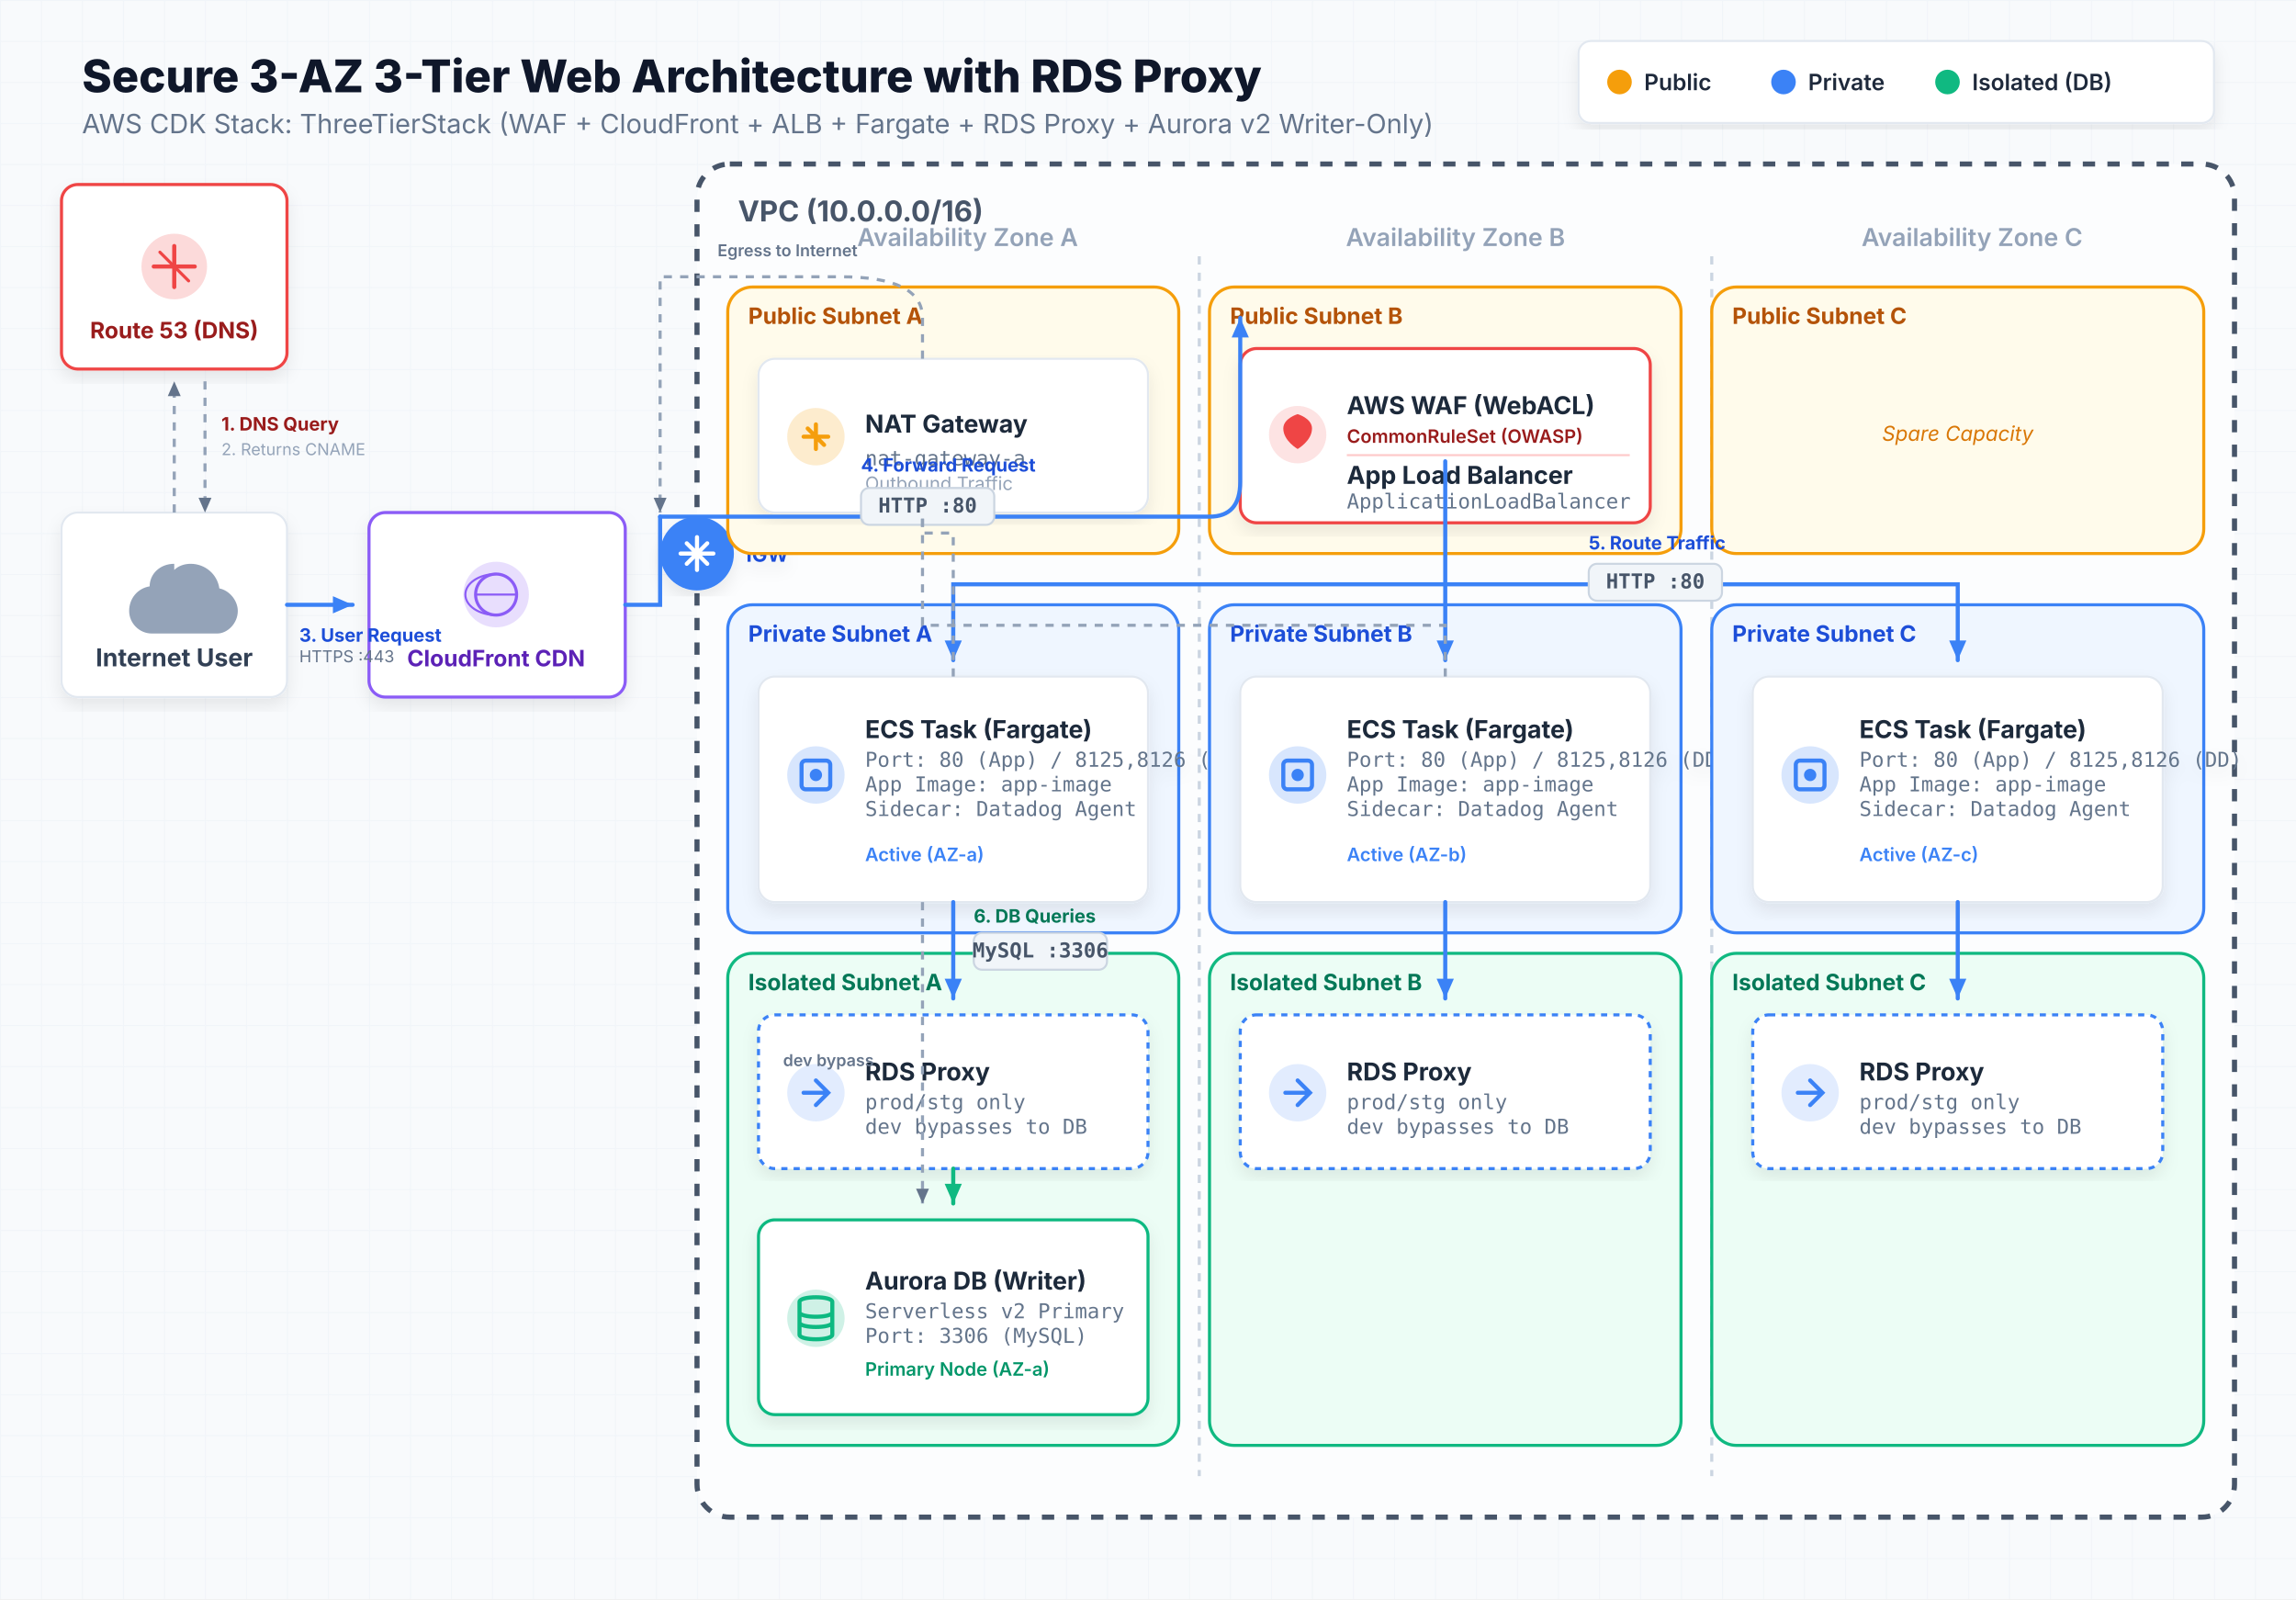
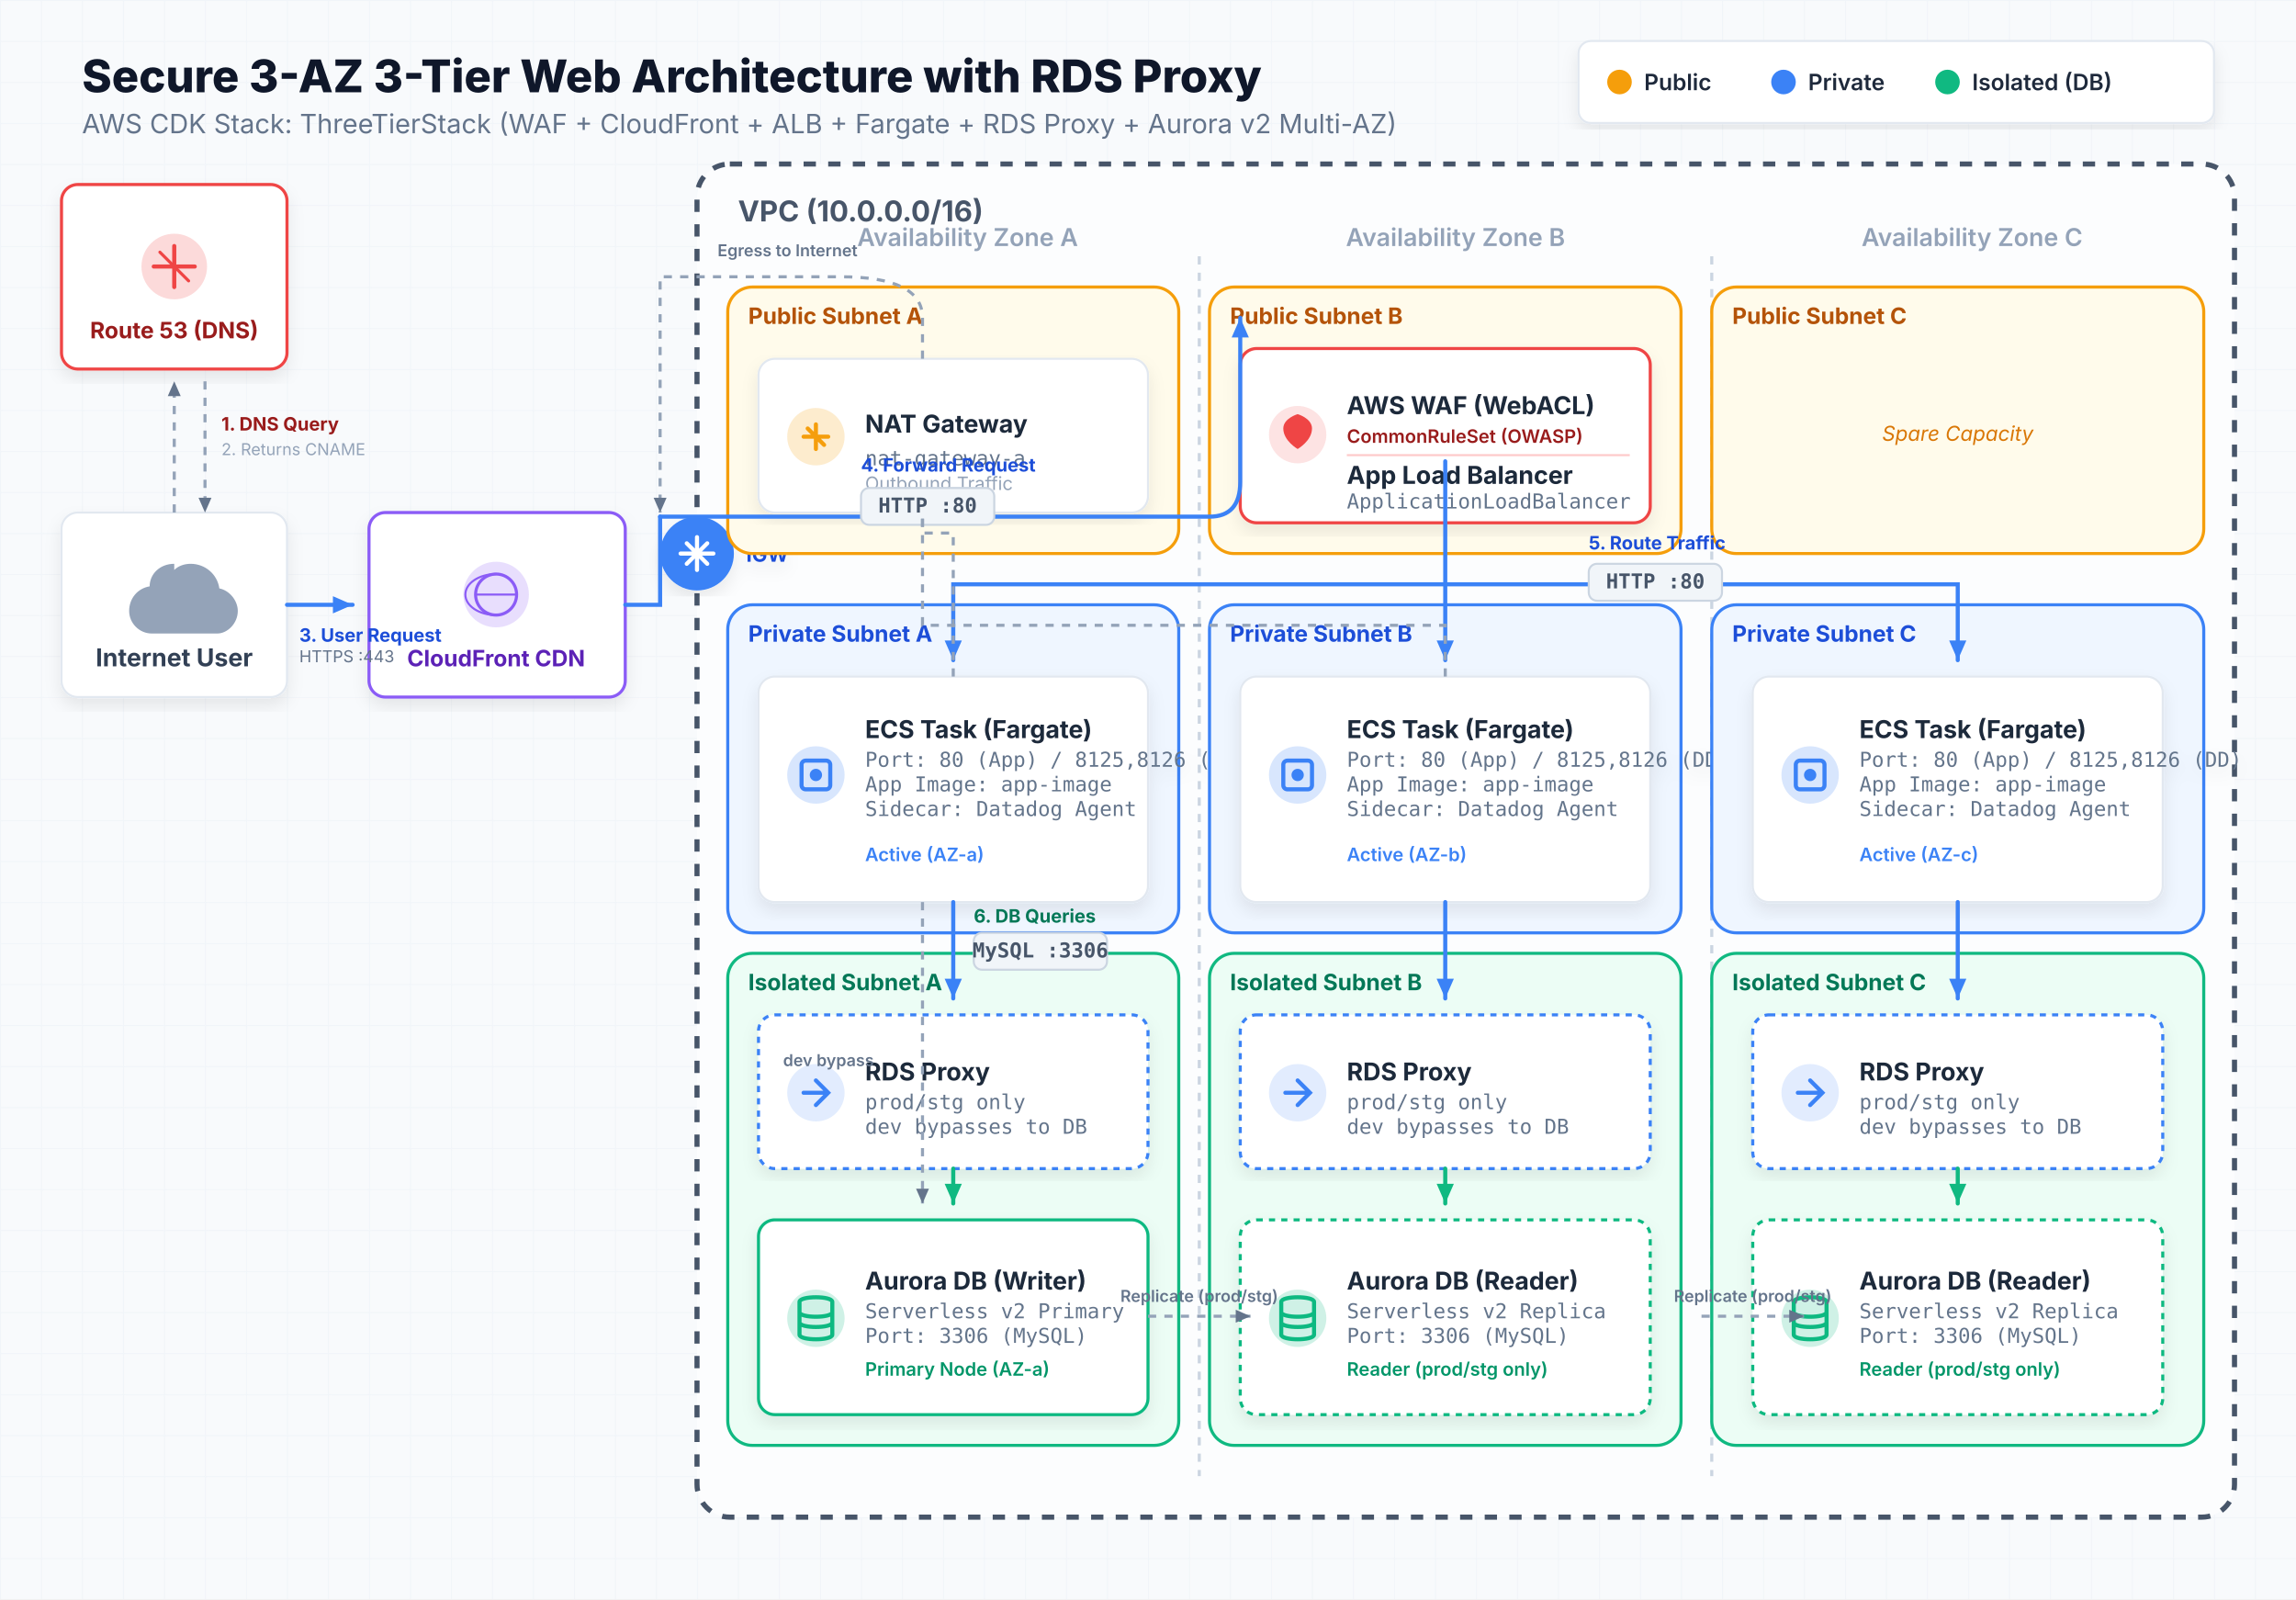
<svg xmlns="http://www.w3.org/2000/svg" width="1120" height="780" viewBox="0 0 1120 780">
  <defs>
    <pattern id="grid" width="20" height="20" patternUnits="userSpaceOnUse">
      <path d="M 20 0 L 0 0 0 20" fill="none" stroke="#f1f5f9" stroke-width="1" />
    </pattern>
    <filter id="shadow" x="-8%" y="-8%" width="116%" height="116%">
      <feDropShadow dx="0" dy="4" stdDeviation="4" flood-color="#0f172a" flood-opacity="0.08" />
    </filter>
    <filter id="glow" x="-20%" y="-20%" width="140%" height="140%">
      <feGaussianBlur stdDeviation="8" result="blur" />
      <feComposite in="SourceGraphic" in2="blur" operator="over" />
    </filter>
    <marker id="arrow" viewBox="0 0 10 10" refX="8" refY="5" markerWidth="6" markerHeight="6" orient="auto-start-reverse">
      <path d="M 0 1.5 L 8 5 L 0 8.5 z" fill="#64748b" />
    </marker>
    <marker id="arrow-blue" viewBox="0 0 10 10" refX="8" refY="5" markerWidth="6" markerHeight="6" orient="auto-start-reverse">
      <path d="M 0 1.5 L 8 5 L 0 8.5 z" fill="#3b82f6" />
    </marker>
    <marker id="arrow-green" viewBox="0 0 10 10" refX="8" refY="5" markerWidth="6" markerHeight="6" orient="auto-start-reverse">
      <path d="M 0 1.5 L 8 5 L 0 8.5 z" fill="#10b981" />
    </marker>
  </defs>
  <style>
    .font-all { font-family: Inter, system-ui, -apple-system, sans-serif; }
    .title-main { font-size: 22px; font-weight: 800; fill: #0f172a; }
    .title-sub { font-size: 13px; fill: #64748b; }
    .vpc-box { fill: #fcfdfe; stroke: #475569; stroke-width: 2.5; stroke-dasharray: 6 6; rx: 16; }
    .vpc-label { font-size: 14px; font-weight: 700; fill: #475569; }
    .az-line { stroke: #cbd5e1; stroke-width: 1.5; stroke-dasharray: 4 4; }
    .az-label { font-size: 12px; font-weight: 600; fill: #94a3b8; }
    
    /* Subnet Styles */
    .subnet-public { fill: #fffbeb; stroke: #f59e0b; stroke-width: 1.5; rx: 12; }
    .subnet-private { fill: #eff6ff; stroke: #3b82f6; stroke-width: 1.5; rx: 12; }
    .subnet-isolated { fill: #ecfdf5; stroke: #10b981; stroke-width: 1.5; rx: 12; }
    .subnet-title { font-size: 11px; font-weight: 700; }
    .subnet-title.pub { fill: #b45309; }
    .subnet-title.priv { fill: #1d4ed8; }
    .subnet-title.iso { fill: #047857; }

    /* Card Styles */
    .card { fill: #ffffff; stroke: #e2e8f0; stroke-width: 1; rx: 8; }
    .card-title { font-size: 12px; font-weight: 700; fill: #1e293b; }
    .card-subtitle { font-size: 10px; fill: #64748b; font-family: monospace; }
    
    /* Connections */
    .flow-line { stroke: #64748b; stroke-width: 2; fill: none; stroke-linecap: round; }
    .flow-line-blue { stroke: #3b82f6; stroke-width: 2; fill: none; stroke-linecap: round; }
    .flow-line-green { stroke: #10b981; stroke-width: 2; fill: none; stroke-linecap: round; }
    .flow-line-dash { stroke: #94a3b8; stroke-width: 1.5; fill: none; stroke-dasharray: 4 4; }
    .port-badge { fill: #f1f5f9; stroke: #cbd5e1; stroke-width: 1; rx: 4; }
    .port-text { font-size: 10px; font-weight: 700; fill: #475569; text-anchor: middle; font-family: monospace; }
  </style>
  <rect width="100%" height="100%" fill="#f8fafc" />
  <rect width="100%" height="100%" fill="url(#grid)" />
  <g class="font-all">
    <text x="40" y="45" class="title-main">Secure 3-AZ 3-Tier Web Architecture with RDS Proxy</text>
-     <text x="40" y="65" class="title-sub">AWS CDK Stack: ThreeTierStack (WAF + CloudFront + ALB + Fargate + RDS Proxy + Aurora v2 Writer-Only)</text>
+     <text x="40" y="65" class="title-sub">AWS CDK Stack: ThreeTierStack (WAF + CloudFront + ALB + Fargate + RDS Proxy + Aurora v2 Multi-AZ)</text>
    <g transform="translate(770, 20)">
      <rect x="0" y="0" width="310" height="40" fill="#ffffff" stroke="#e2e8f0" rx="6" filter="url(#shadow)" />
      <circle cx="20" cy="20" r="6" fill="#f59e0b" />
      <text x="32" y="24" font-size="11" font-weight="600" fill="#1e293b">Public</text>
      <circle cx="100" cy="20" r="6" fill="#3b82f6" />
      <text x="112" y="24" font-size="11" font-weight="600" fill="#1e293b">Private</text>
      <circle cx="180" cy="20" r="6" fill="#10b981" />
      <text x="192" y="24" font-size="11" font-weight="600" fill="#1e293b">Isolated (DB)</text>
    </g>
    <g transform="translate(30, 250)" filter="url(#shadow)">
      <rect width="110" height="90" class="card" />
      <path d="M 55 25 C 48 25, 43 30, 43 36 C 37 37, 33 42, 33 48 C 33 54, 38 59, 44 59 L 76 59 C 81 59, 86 54, 86 48 C 86 43, 82 38, 77 37 C 76 30, 70 25, 63 25 C 60 25, 57 26, 55 28 Z" fill="#94a3b8" />
      <text x="55" y="75" text-anchor="middle" font-size="12" font-weight="700" fill="#334155">Internet User</text>
    </g>
    <g transform="translate(30, 90)" filter="url(#shadow)">
      <rect width="110" height="90" class="card" style="stroke: #ef4444; stroke-width: 1.5;" />
      <circle cx="55" cy="40" r="16" fill="#ef4444" opacity="0.2" />
      <path d="M 45 40 L 65 40 M 55 30 L 55 50" stroke="#ef4444" stroke-width="2" stroke-linecap="round" fill="none" />
      <path d="M 48 33 L 62 47" stroke="#ef4444" stroke-width="1.5" stroke-linecap="round" fill="none" />
      <text x="55" y="75" text-anchor="middle" font-size="11" font-weight="700" fill="#991b1b">Route 53 (DNS)</text>
    </g>
    <g transform="translate(180, 250)" filter="url(#shadow)">
      <rect width="125" height="90" class="card" style="stroke: #8b5cf6; stroke-width: 1.5;" />
      <circle cx="62" cy="40" r="16" fill="#8b5cf6" opacity="0.2" />
      <circle cx="62" cy="40" r="10" fill="none" stroke="#8b5cf6" stroke-width="1.5" />
      <path d="M 52 40 L 72 40 M 62 30 A 15 10 0 0 0 62 50" fill="none" stroke="#8b5cf6" stroke-width="1" />
      <text x="62" y="75" text-anchor="middle" font-size="11" font-weight="700" fill="#5b21b6">CloudFront CDN</text>
    </g>
    <g transform="translate(340, 80)">
      <rect width="750" height="660" class="vpc-box" />
      <text x="20" y="28" class="vpc-label">VPC (10.0.0.0/16)</text>
      <g transform="translate(-18, 172)" filter="url(#shadow)">
        <circle cx="18" cy="18" r="18" fill="#3b82f6" />
        <path d="M 10 18 L 26 18 M 18 10 L 18 26 M 13 13 L 23 23 M 13 23 L 23 13" stroke="#ffffff" stroke-width="2" stroke-linecap="round" />
        <text x="42" y="22" font-size="10" font-weight="700" fill="#1d4ed8">IGW</text>
      </g>
      <line x1="245" y1="45" x2="245" y2="640" class="az-line" />
      <line x1="495" y1="45" x2="495" y2="640" class="az-line" />
      <text x="132" y="40" text-anchor="middle" class="az-label">Availability Zone A</text>
      <text x="370" y="40" text-anchor="middle" class="az-label">Availability Zone B</text>
      <text x="622" y="40" text-anchor="middle" class="az-label">Availability Zone C</text>
      <g transform="translate(15, 60)">
        <rect width="220" height="130" class="subnet-public" />
        <text x="10" y="18" class="subnet-title pub">Public Subnet A</text>
        <g transform="translate(15, 35)" filter="url(#shadow)">
          <rect width="190" height="75" class="card" />
          <circle cx="28" cy="38" r="14" fill="#f59e0b" opacity="0.2" />
          <path d="M 22 38 L 34 38 M 28 32 L 28 44 M 24 34 L 32 42" stroke="#f59e0b" stroke-width="2" stroke-linecap="round" fill="none" />
          <text x="52" y="36" class="card-title">NAT Gateway</text>
          <text x="52" y="52" class="card-subtitle">nat-gateway-a</text>
          <text x="52" y="64" font-size="9" fill="#94a3b8">Outbound Traffic</text>
        </g>
      </g>
      <g transform="translate(250, 60)">
        <rect width="230" height="130" class="subnet-public" />
        <text x="10" y="18" class="subnet-title pub">Public Subnet B</text>
        <g transform="translate(15, 30)" filter="url(#shadow)">
          <rect width="200" height="85" class="card" style="stroke: #ef4444; stroke-width: 1.5;" />
          <circle cx="28" cy="42" r="14" fill="#ef4444" opacity="0.15" />
          <path d="M 28 32 C 28 32, 35 34, 35 39 C 35 45, 28 49, 28 49 C 28 49, 21 45, 21 39 C 21 34, 28 32, 28 32 Z" fill="#ef4444" />
          <text x="52" y="32" class="card-title" fill="#b91c1c">AWS WAF (WebACL)</text>
          <text x="52" y="46" font-size="9" font-weight="600" fill="#991b1b">CommonRuleSet (OWASP)</text>
          <line x1="52" y1="52" x2="190" y2="52" stroke="#fecaca" stroke-width="1" />
          <text x="52" y="66" class="card-title" font-size="11">App Load Balancer</text>
          <text x="52" y="78" class="card-subtitle" font-size="9">ApplicationLoadBalancer</text>
        </g>
      </g>
      <g transform="translate(495, 60)">
        <rect width="240" height="130" class="subnet-public" />
        <text x="10" y="18" class="subnet-title pub">Public Subnet C</text>
        <text x="120" y="75" text-anchor="middle" font-size="10" fill="#d97706" font-style="italic">Spare Capacity</text>
      </g>
      <g transform="translate(15, 215)">
        <rect width="220" height="160" class="subnet-private" />
        <text x="10" y="18" class="subnet-title priv">Private Subnet A</text>
        <g transform="translate(15, 35)" filter="url(#shadow)">
          <rect width="190" height="110" class="card" />
          <circle cx="28" cy="48" r="14" fill="#3b82f6" opacity="0.2" />
          <rect x="21" y="41" width="14" height="14" rx="2" fill="none" stroke="#3b82f6" stroke-width="2" />
          <circle cx="28" cy="48" r="3" fill="#3b82f6" />
          <text x="52" y="30" class="card-title">ECS Task (Fargate)</text>
          <text x="52" y="44" class="card-subtitle">Port: 80 (App) / 8125,8126 (DD)</text>
          <text x="52" y="56" class="card-subtitle">App Image: app-image</text>
          <text x="52" y="68" class="card-subtitle" fill="#64748b">Sidecar: Datadog Agent</text>
          <text x="52" y="90" font-size="9" fill="#3b82f6" font-weight="600">Active (AZ-a)</text>
        </g>
      </g>
      <g transform="translate(250, 215)">
        <rect width="230" height="160" class="subnet-private" />
        <text x="10" y="18" class="subnet-title priv">Private Subnet B</text>
        <g transform="translate(15, 35)" filter="url(#shadow)">
          <rect width="200" height="110" class="card" />
          <circle cx="28" cy="48" r="14" fill="#3b82f6" opacity="0.2" />
          <rect x="21" y="41" width="14" height="14" rx="2" fill="none" stroke="#3b82f6" stroke-width="2" />
          <circle cx="28" cy="48" r="3" fill="#3b82f6" />
          <text x="52" y="30" class="card-title">ECS Task (Fargate)</text>
          <text x="52" y="44" class="card-subtitle">Port: 80 (App) / 8125,8126 (DD)</text>
          <text x="52" y="56" class="card-subtitle">App Image: app-image</text>
          <text x="52" y="68" class="card-subtitle" fill="#64748b">Sidecar: Datadog Agent</text>
          <text x="52" y="90" font-size="9" fill="#3b82f6" font-weight="600">Active (AZ-b)</text>
        </g>
      </g>
      <g transform="translate(495, 215)">
        <rect width="240" height="160" class="subnet-private" />
        <text x="10" y="18" class="subnet-title priv">Private Subnet C</text>
        <g transform="translate(20, 35)" filter="url(#shadow)">
          <rect width="200" height="110" class="card" />
          <circle cx="28" cy="48" r="14" fill="#3b82f6" opacity="0.2" />
          <rect x="21" y="41" width="14" height="14" rx="2" fill="none" stroke="#3b82f6" stroke-width="2" />
          <circle cx="28" cy="48" r="3" fill="#3b82f6" />
          <text x="52" y="30" class="card-title">ECS Task (Fargate)</text>
          <text x="52" y="44" class="card-subtitle">Port: 80 (App) / 8125,8126 (DD)</text>
          <text x="52" y="56" class="card-subtitle">App Image: app-image</text>
          <text x="52" y="68" class="card-subtitle" fill="#64748b">Sidecar: Datadog Agent</text>
          <text x="52" y="90" font-size="9" fill="#3b82f6" font-weight="600">Active (AZ-c)</text>
        </g>
      </g>
      <g transform="translate(15, 385)">
        <rect width="220" height="240" class="subnet-isolated" />
        <text x="10" y="18" class="subnet-title iso">Isolated Subnet A</text>
        <g transform="translate(15, 30)" filter="url(#shadow)">
          <rect width="190" height="75" class="card" style="stroke: #3b82f6; stroke-width: 1.5; stroke-dasharray: 3 3;" />
          <circle cx="28" cy="38" r="14" fill="#3b82f6" opacity="0.15" />
          <path d="M 22 38 L 34 38 M 28 32 L 34 38 L 28 44" stroke="#3b82f6" stroke-width="2" stroke-linecap="round" fill="none" />
          <text x="52" y="32" class="card-title" fill="#1d4ed8">RDS Proxy</text>
          <text x="52" y="46" class="card-subtitle">prod/stg only</text>
          <text x="52" y="58" class="card-subtitle" fill="#64748b">dev bypasses to DB</text>
        </g>
        <g transform="translate(15, 130)" filter="url(#shadow)">
          <rect width="190" height="95" class="card" style="stroke: #10b981; stroke-width: 1.5;" />
          <circle cx="28" cy="48" r="14" fill="#10b981" opacity="0.2" />
          <path d="M 20 40 C 20 37, 36 37, 36 40 L 36 56 C 36 59, 20 59, 20 56 Z M 20 45 C 20 48, 36 48, 36 45 M 20 50 C 20 53, 36 53, 36 50" stroke="#10b981" stroke-width="2" stroke-linecap="round" fill="none" />
          <text x="52" y="34" class="card-title" fill="#047857">Aurora DB (Writer)</text>
          <text x="52" y="48" class="card-subtitle" fill="#065f46">Serverless v2 Primary</text>
          <text x="52" y="60" class="card-subtitle">Port: 3306 (MySQL)</text>
          <text x="52" y="76" font-size="9" font-weight="600" fill="#059669">Primary Node (AZ-a)</text>
        </g>
      </g>
      <g transform="translate(250, 385)">
        <rect width="230" height="240" class="subnet-isolated" />
        <text x="10" y="18" class="subnet-title iso">Isolated Subnet B</text>
        <g transform="translate(15, 30)" filter="url(#shadow)">
          <rect width="200" height="75" class="card" style="stroke: #3b82f6; stroke-width: 1.5; stroke-dasharray: 3 3;" />
          <circle cx="28" cy="38" r="14" fill="#3b82f6" opacity="0.15" />
          <path d="M 22 38 L 34 38 M 28 32 L 34 38 L 28 44" stroke="#3b82f6" stroke-width="2" stroke-linecap="round" fill="none" />
          <text x="52" y="32" class="card-title" fill="#1d4ed8">RDS Proxy</text>
          <text x="52" y="46" class="card-subtitle">prod/stg only</text>
          <text x="52" y="58" class="card-subtitle" fill="#64748b">dev bypasses to DB</text>
        </g>
+         <g transform="translate(15, 130)" filter="url(#shadow)">
+           <rect width="200" height="95" class="card" style="stroke: #10b981; stroke-width: 1.5; stroke-dasharray: 3 3;" />
+           <circle cx="28" cy="48" r="14" fill="#10b981" opacity="0.2" />
+           <path d="M 20 40 C 20 37, 36 37, 36 40 L 36 56 C 36 59, 20 59, 20 56 Z M 20 45 C 20 48, 36 48, 36 45 M 20 50 C 20 53, 36 53, 36 50" stroke="#10b981" stroke-width="2" stroke-linecap="round" fill="none" />
+           <text x="52" y="34" class="card-title" fill="#047857">Aurora DB (Reader)</text>
+           <text x="52" y="48" class="card-subtitle">Serverless v2 Replica</text>
+           <text x="52" y="60" class="card-subtitle">Port: 3306 (MySQL)</text>
+           <text x="52" y="76" font-size="9" font-weight="600" fill="#059669">Reader (prod/stg only)</text>
+         </g>
      </g>
      <g transform="translate(495, 385)">
        <rect width="240" height="240" class="subnet-isolated" />
        <text x="10" y="18" class="subnet-title iso">Isolated Subnet C</text>
        <g transform="translate(20, 30)" filter="url(#shadow)">
          <rect width="200" height="75" class="card" style="stroke: #3b82f6; stroke-width: 1.5; stroke-dasharray: 3 3;" />
          <circle cx="28" cy="38" r="14" fill="#3b82f6" opacity="0.15" />
          <path d="M 22 38 L 34 38 M 28 32 L 34 38 L 28 44" stroke="#3b82f6" stroke-width="2" stroke-linecap="round" fill="none" />
          <text x="52" y="32" class="card-title" fill="#1d4ed8">RDS Proxy</text>
          <text x="52" y="46" class="card-subtitle">prod/stg only</text>
          <text x="52" y="58" class="card-subtitle" fill="#64748b">dev bypasses to DB</text>
        </g>
+         <g transform="translate(20, 130)" filter="url(#shadow)">
+           <rect width="200" height="95" class="card" style="stroke: #10b981; stroke-width: 1.5; stroke-dasharray: 3 3;" />
+           <circle cx="28" cy="48" r="14" fill="#10b981" opacity="0.2" />
+           <path d="M 20 40 C 20 37, 36 37, 36 40 L 36 56 C 36 59, 20 59, 20 56 Z M 20 45 C 20 48, 36 48, 36 45 M 20 50 C 20 53, 36 53, 36 50" stroke="#10b981" stroke-width="2" stroke-linecap="round" fill="none" />
+           <text x="52" y="34" class="card-title">Aurora DB (Reader)</text>
+           <text x="52" y="48" class="card-subtitle">Serverless v2 Replica</text>
+           <text x="52" y="60" class="card-subtitle">Port: 3306 (MySQL)</text>
+           <text x="52" y="76" font-size="9" font-weight="600" fill="#059669">Reader (prod/stg only)</text>
+         </g>
      </g>
    </g>
    <path d="M 85 250 L 85 186" class="flow-line-dash" marker-end="url(#arrow)" />
    <path d="M 100 186 L 100 250" class="flow-line-dash" marker-end="url(#arrow)" />
    <text x="108" y="210" font-size="9" fill="#991b1b" font-weight="700">1. DNS Query</text>
    <text x="108" y="222" font-size="8" fill="#94a3b8">2. Returns CNAME</text>
    <path d="M 140 295 L 172 295" class="flow-line-blue" marker-end="url(#arrow-blue)" />
    <g transform="translate(136, 303)">
      <text x="10" y="10" font-size="9" font-weight="700" fill="#1d4ed8">3. User Request</text>
      <text x="10" y="20" font-size="8" fill="#64748b">HTTPS :443</text>
    </g>
    <path d="M 305 295 L 322 295 L 322 252" class="flow-line-blue" />
    <path d="M 322 252 L 400 252 L 590 252 Q 605 252 605 235 L 605 155" class="flow-line-blue" marker-end="url(#arrow-blue)" />
    <g transform="translate(420, 238)">
      <rect width="65" height="18" class="port-badge" />
      <text x="32.5" y="12" class="port-text">HTTP :80</text>
    </g>
    <text x="420" y="230" font-size="9" font-weight="700" fill="#1d4ed8">4. Forward Request</text>
    <path d="M 705 225 L 705 285" class="flow-line-blue" />
    <path d="M 705 285 L 465 285 L 465 322" class="flow-line-blue" marker-end="url(#arrow-blue)" />
    <path d="M 705 285 L 705 322" class="flow-line-blue" marker-end="url(#arrow-blue)" />
    <path d="M 705 285 L 955 285 L 955 322" class="flow-line-blue" marker-end="url(#arrow-blue)" />
    <g transform="translate(775, 275)">
      <rect width="65" height="18" class="port-badge" />
      <text x="32.5" y="12" class="port-text">HTTP :80</text>
    </g>
    <text x="775" y="268" font-size="9" font-weight="700" fill="#1d4ed8">5. Route Traffic</text>
    <path d="M 465 440 L 465 487" class="flow-line-blue" marker-end="url(#arrow-blue)" />
    <path d="M 705 440 L 705 487" class="flow-line-blue" marker-end="url(#arrow-blue)" />
    <path d="M 955 440 L 955 487" class="flow-line-blue" marker-end="url(#arrow-blue)" />
    <path d="M 450 440 L 450 587" class="flow-line-dash" marker-end="url(#arrow)" />
    <text x="382" y="520" font-size="8" fill="#64748b" font-weight="600">dev bypass</text>
    <path d="M 465 570 L 465 587" class="flow-line-green" marker-end="url(#arrow-green)" />
+     <path d="M 705 570 L 705 587" class="flow-line-green" marker-end="url(#arrow-green)" />
+     <path d="M 955 570 L 955 587" class="flow-line-green" marker-end="url(#arrow-green)" />
+     <path d="M 560 642 L 610 642" class="flow-line-dash" marker-end="url(#arrow)" />
+     <path d="M 830 642 L 880 642" class="flow-line-dash" marker-end="url(#arrow)" />
+     <text x="585" y="635" text-anchor="middle" font-size="8" fill="#64748b" font-weight="600">Replicate (prod/stg)</text>
+     <text x="855" y="635" text-anchor="middle" font-size="8" fill="#64748b" font-weight="600">Replicate (prod/stg)</text>
    <g transform="translate(475, 455)">
      <rect width="65" height="18" class="port-badge" />
      <text x="32.5" y="12" class="port-text">MySQL :3306</text>
    </g>
    <text x="475" y="450" font-size="9" font-weight="700" fill="#047857">6. DB Queries</text>
    <path d="M 465 330 L 465 260 L 450 260 L 450 250" class="flow-line-dash" />
    <path d="M 705 330 L 705 305 L 450 305 L 450 250" class="flow-line-dash" />
    <path d="M 450 175 L 450 155 Q 450 135 410 135 L 322 135 L 322 250" class="flow-line-dash" marker-end="url(#arrow)" />
    <text x="350" y="125" font-size="8" font-weight="600" fill="#64748b">Egress to Internet</text>
  </g>
</svg>
